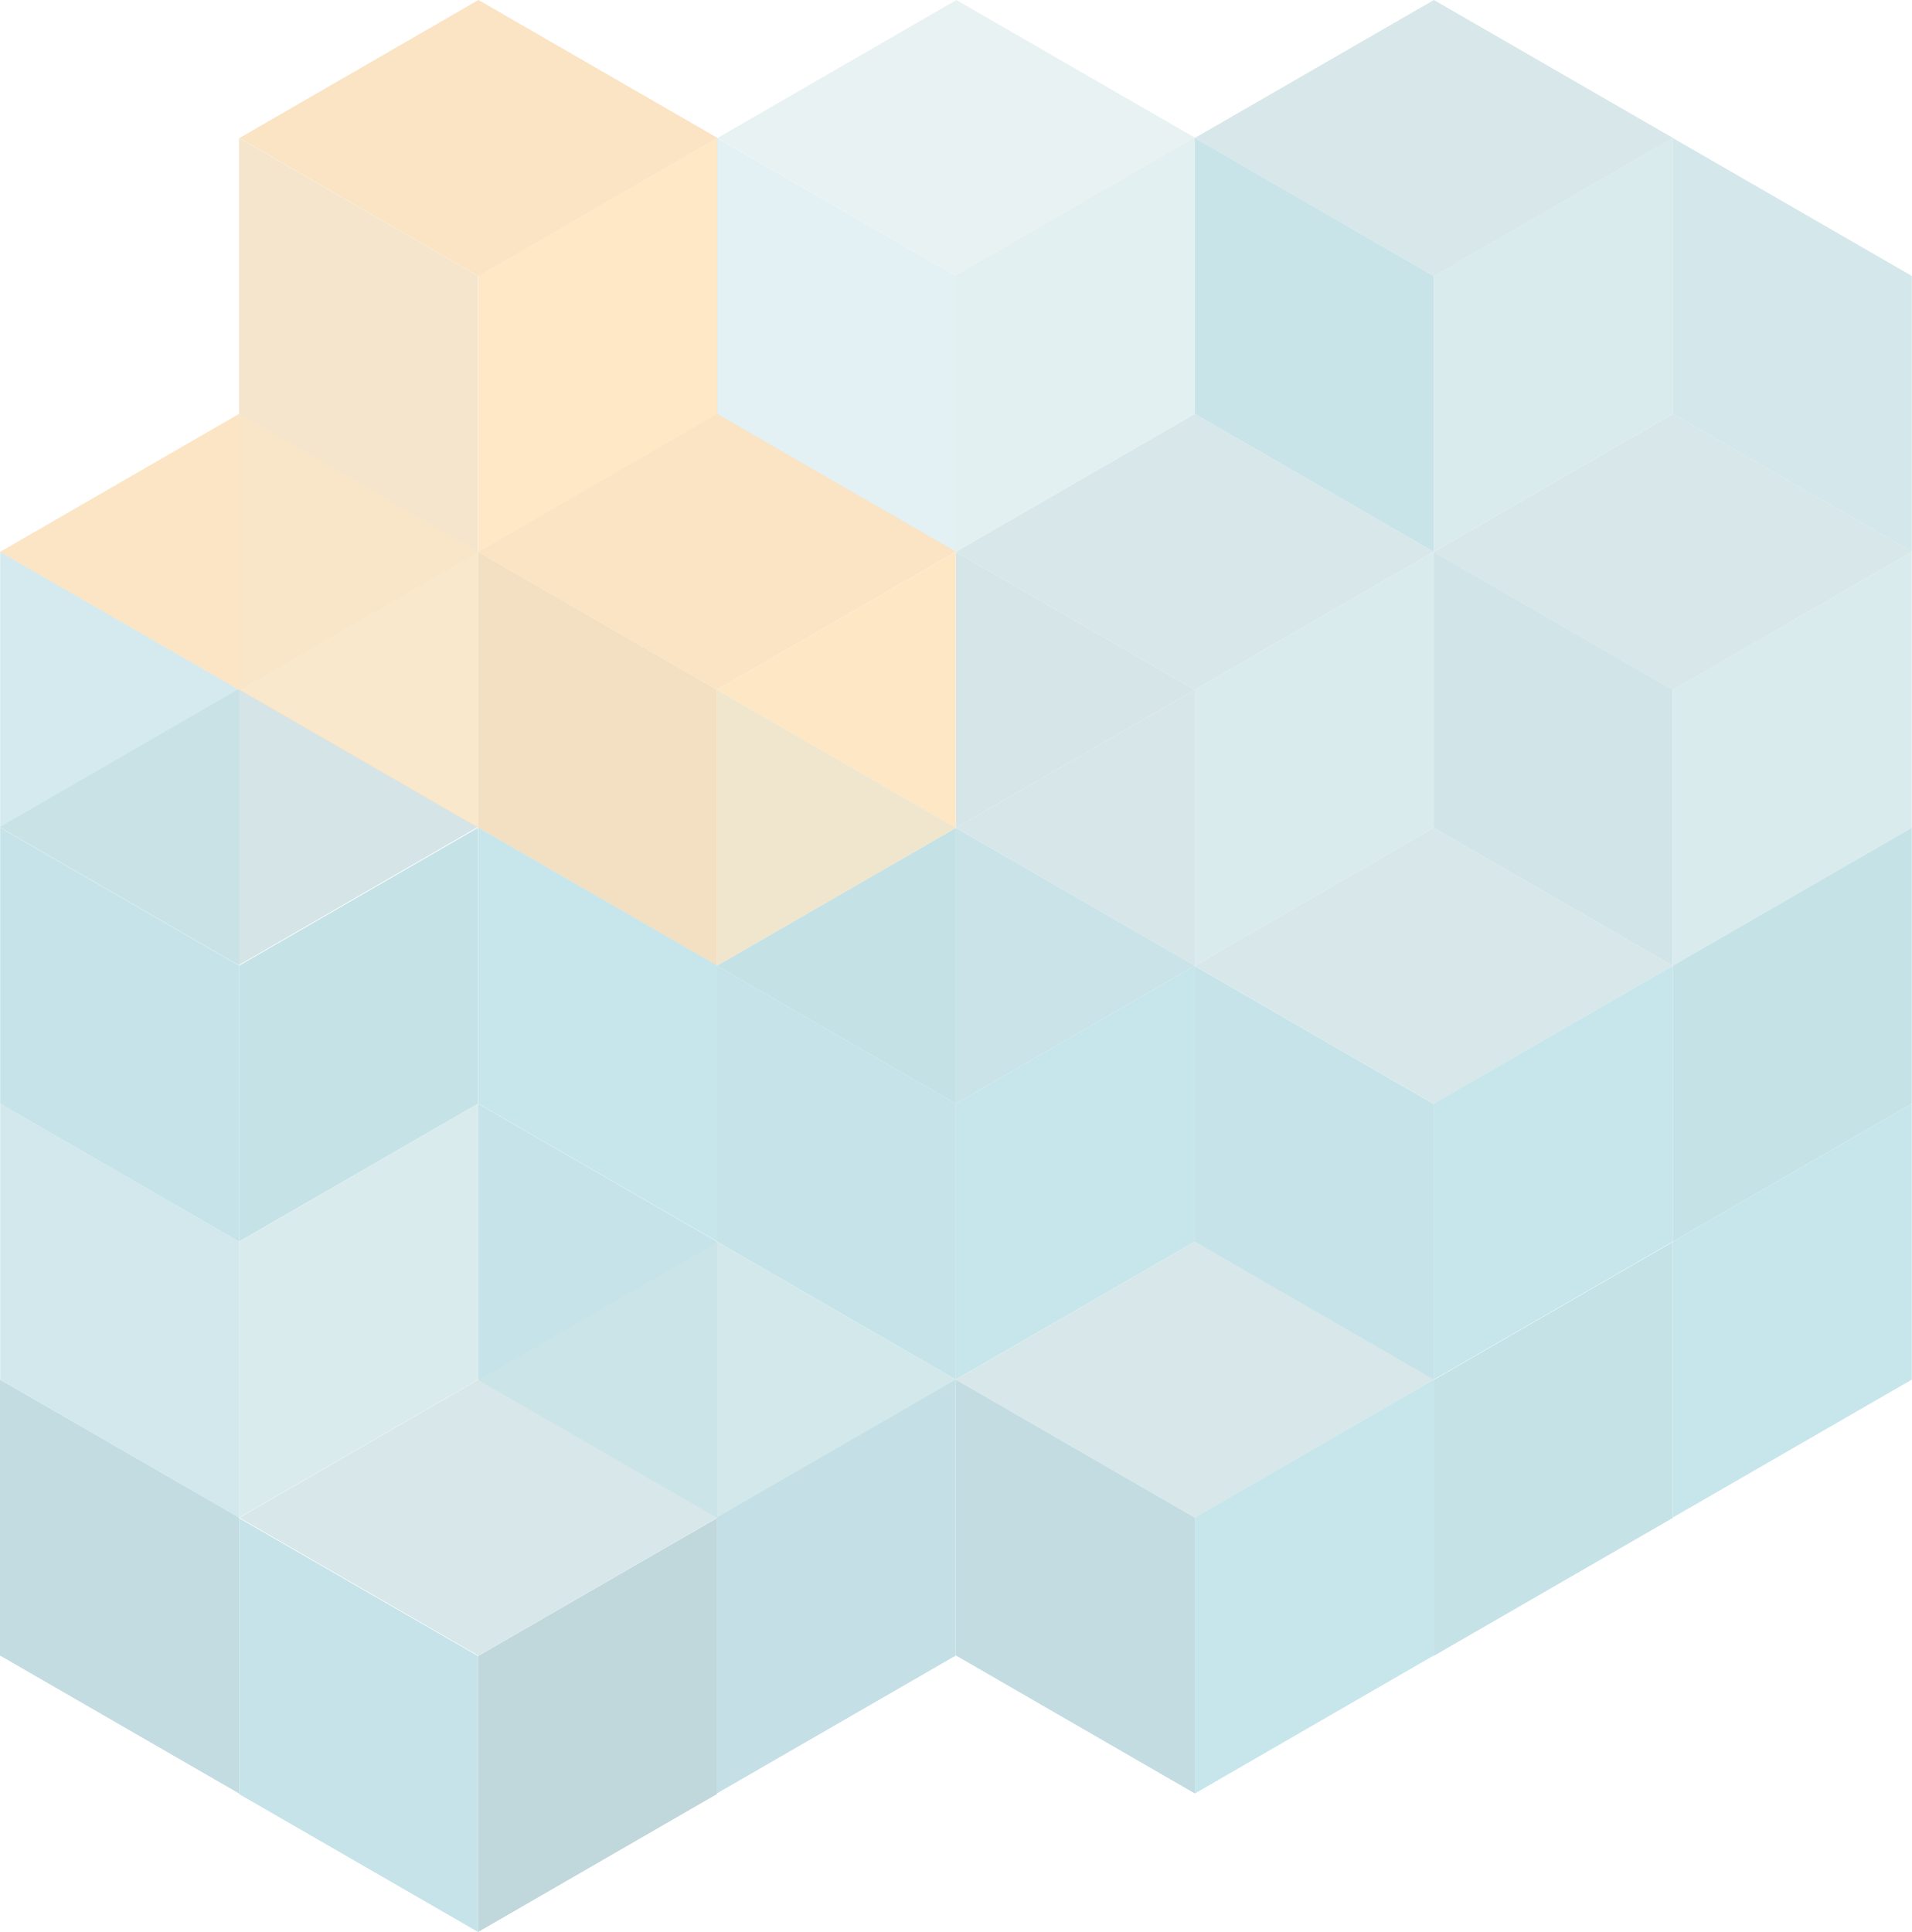
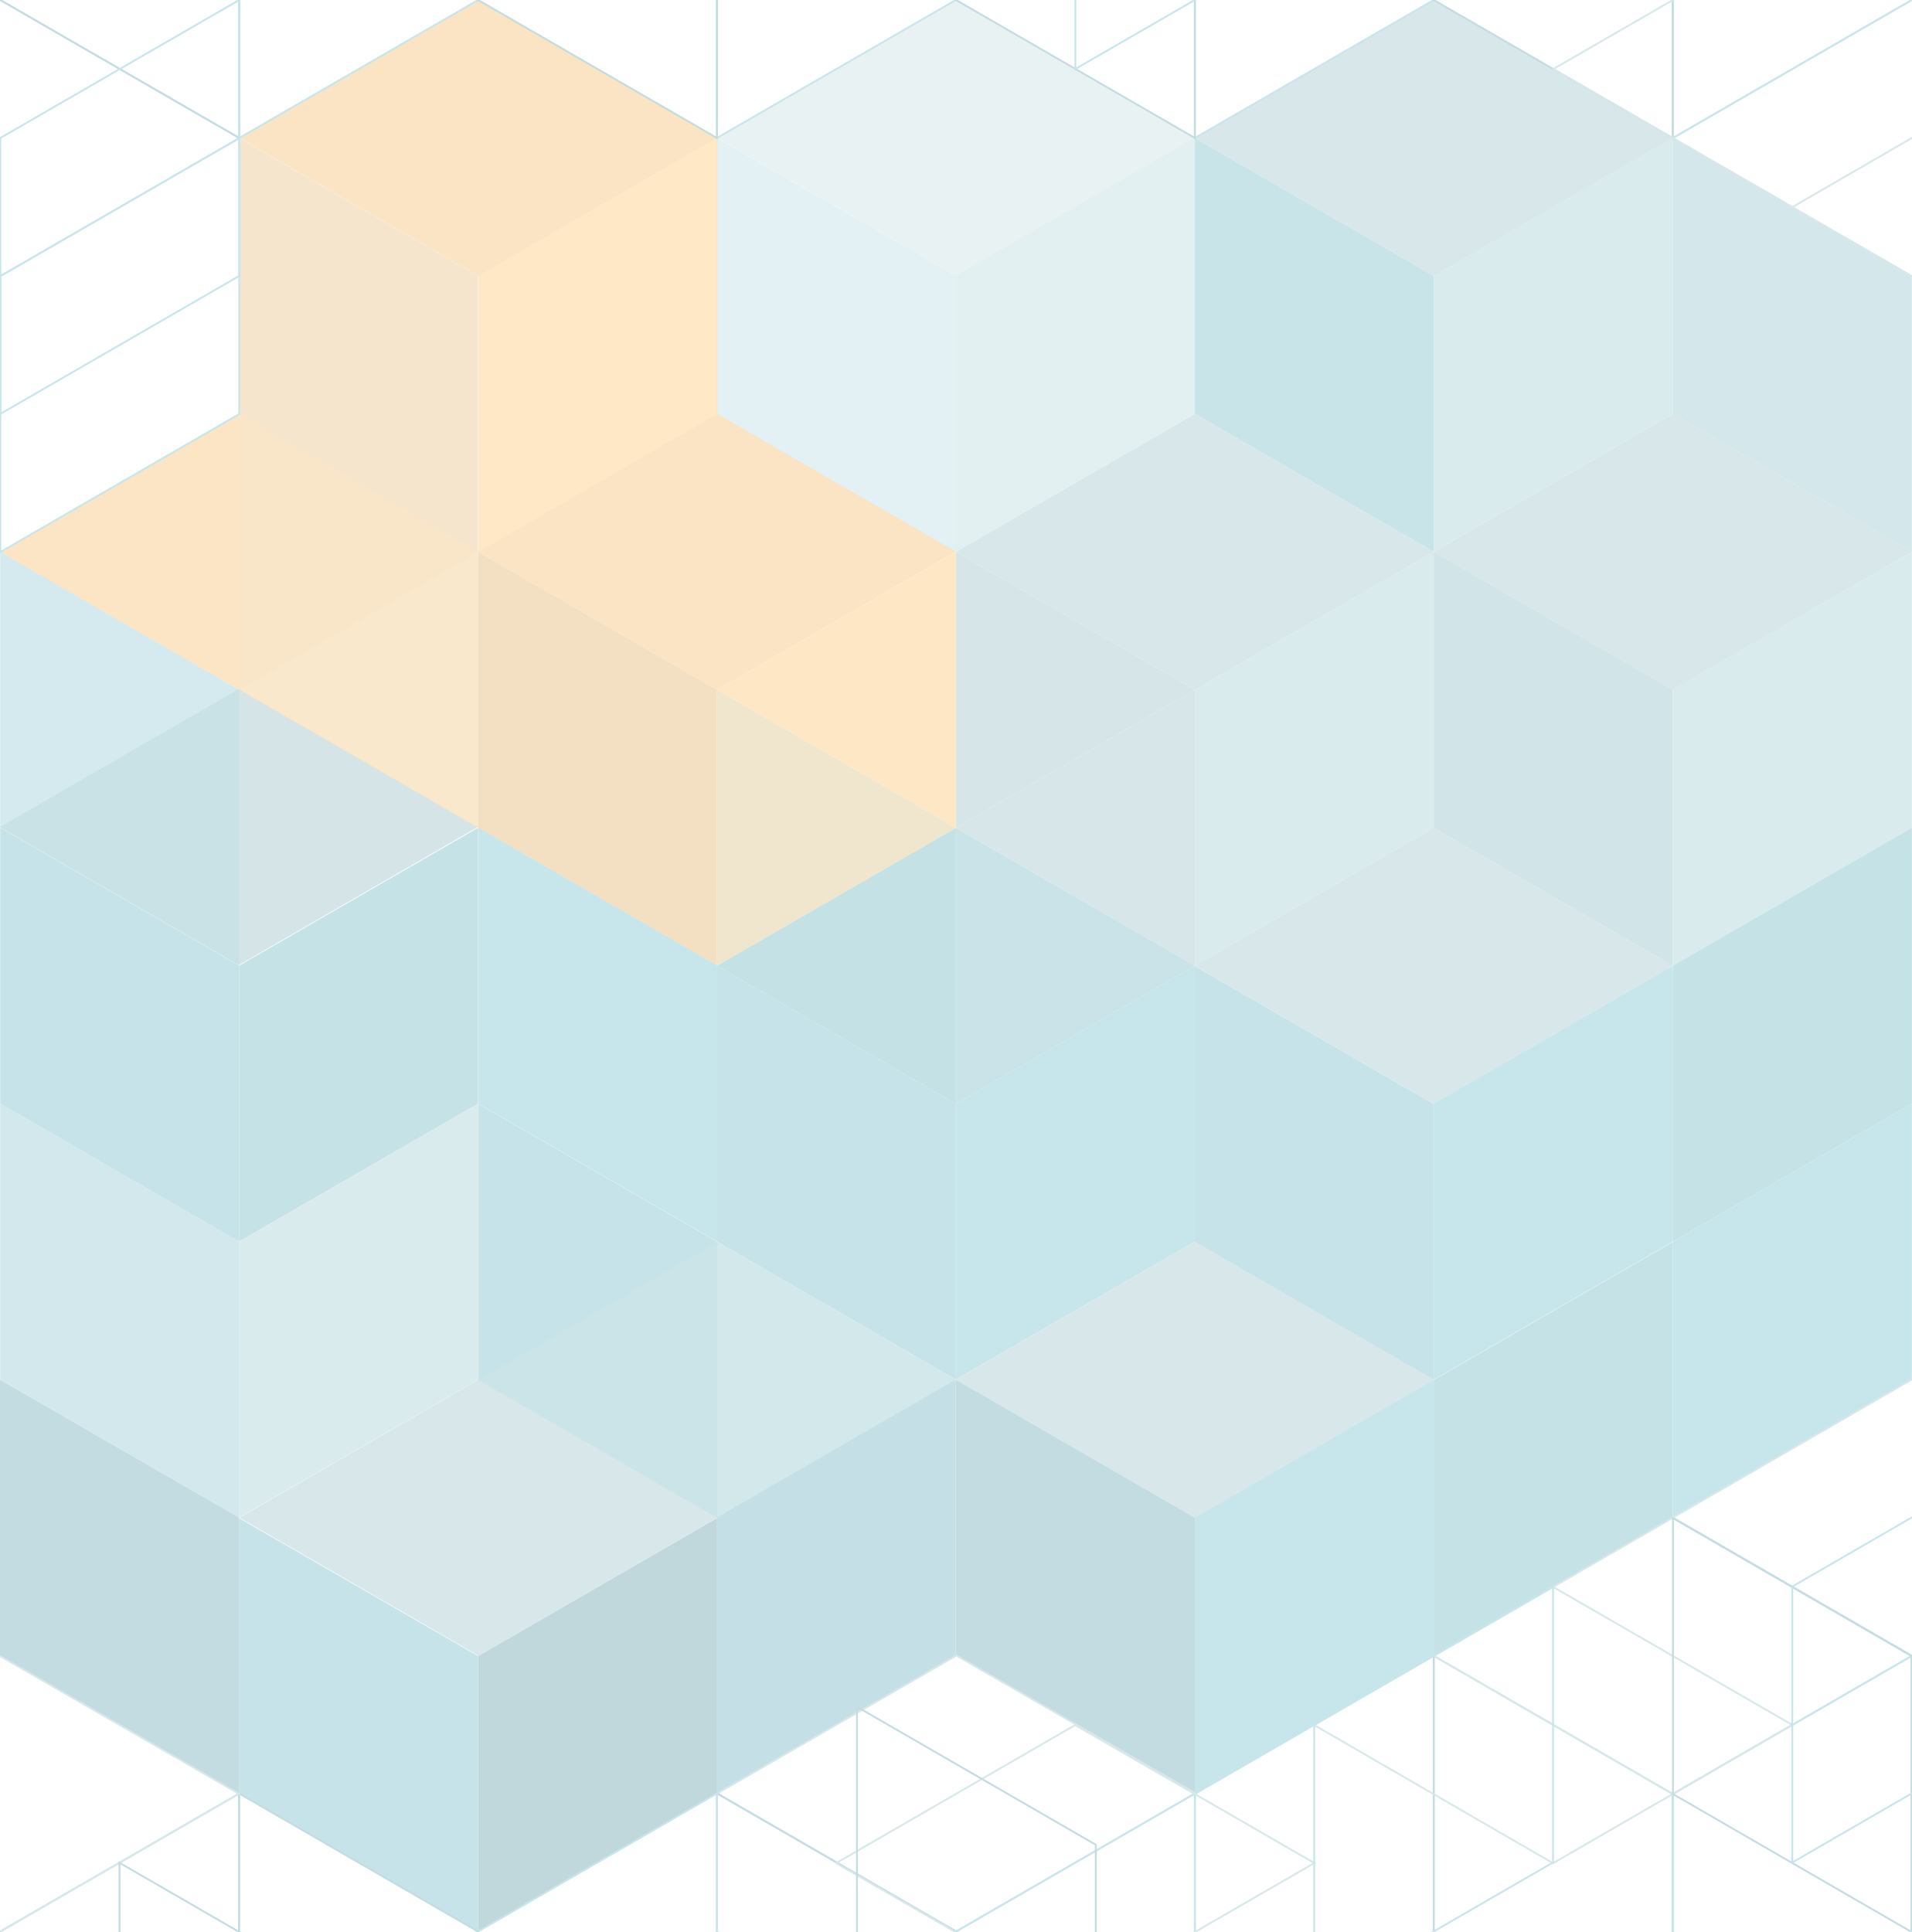
<svg xmlns="http://www.w3.org/2000/svg" version="1.1" id="Layer_1" x="0px" y="0px" viewBox="0 0 1036.5 1047.5" enable-background="new 0 0 1036.5 1047.5" xml:space="preserve">
  <g id="_Group_" opacity="0.34">
    <polygon fill="#93C4CA" points="777.3,299.2 777.3,448.8 647.8,523.6 647.8,374  " />
    <polygon fill="#8CBAC0" points="518.2,299.2 518.2,299.2 518.2,299.2 647.8,224.4 777.3,299.2 647.8,374  " />
    <polygon fill="#5BB6C8" points="647.8,523.6 647.8,673.2 518.2,748 518.2,598.4  " />
    <polygon fill="#93C4CA" points="647.8,523.6 647.8,523.6 518.3,448.9 518.3,448.8  " />
    <polygon fill="#87B3B9" points="647.8,374 647.8,523.6 518.3,448.8  " />
-     <polygon fill="#87B3B9" points="518.2,299.2 647.8,374 518.3,448.8 518.2,448.8 518.2,299.2  " />
+     <polygon fill="#87B3B9" points="518.2,299.2 647.8,374 518.3,448.8 518.2,448.8  " />
    <polygon fill="#54A7B7" points="647.8,523.6 518.2,598.4 518.2,598.3 518.2,594 518.2,448.9 518.3,448.9  " />
    <polygon fill="#FDBA54" points="518.2,448.8 518.2,448.9 388.7,374 388.7,374 518.2,299.2 518.2,448.8 518.3,448.8 518.3,448.9     " />
    <polygon fill="#87B3B9" points="518.3,448.9 518.2,448.9 518.2,448.8  " />
    <polygon fill="#57AEBE" points="518.2,598.4 518.2,748 388.7,673.2 388.7,524.3 388.7,523.6  " />
    <polygon fill="#54A7B7" points="518.2,598.3 518.2,598.4 388.7,523.6 518.2,448.9 518.2,448.9 518.2,594  " />
    <polygon fill="#54A7B7" points="518.2,448.8 518.2,448.9 518.2,448.9  " />
    <polygon fill="#FDBA54" points="518.2,448.9 388.7,523.6 388.7,374.8 388.7,374  " />
    <polygon opacity="0.25" fill="#93C4CA" enable-background="new    " points="518.3,598.4 518.3,448.9 647.8,374 647.8,523.6  " />
    <polygon opacity="0.25" fill="#93C4CA" enable-background="new    " points="647.8,673.2 647.8,523.7 777.3,448.8 777.3,598.4  " />
    <polygon fill="#EFB050" points="518.3,299.1 388.7,374 259.2,299.2 259.2,299.2 259.2,299.1 388.7,224.3  " />
    <polygon opacity="0.25" fill="#50A6B7" enable-background="new    " points="518.3,448.8 518.3,598.4 388.7,523.6 388.7,374.7    388.7,374.1 388.7,374  " />
    <polygon opacity="0.99" fill="#DCA249" enable-background="new    " points="388.7,374 388.7,523.6 259.2,448.8 259.2,299.9    259.2,299.2 259.2,299.2  " />
    <polygon opacity="0.25" fill="#50A6B7" enable-background="new    " points="388.7,523.6 388.7,673.2 259.2,598.4 259.2,449.5    259.2,448.8 259.2,448.8  " />
    <polygon fill="#57AEBE" points="388.7,673.2 388.7,822.8 259.2,748 259.2,599.1 259.2,598.4  " />
    <polygon fill="#54A9BA" points="259.2,448.8 259.2,598.4 129.6,673.2 129.6,523.6  " />
    <polygon fill="#93C4CA" points="259.2,598.4 259.2,748 129.6,822.8 129.6,673.3  " />
    <polygon fill="#84AFB5" points="0.1,448.4 0.1,448.4 0.1,448.3 129.6,373.5 259.2,448.3 129.6,523.2  " />
    <polygon fill="#8CBAC0" points="647.8,523.7 647.8,523.7 647.8,523.6 777.3,448.8 906.9,523.6 777.3,598.5  " />
    <polygon fill="#57AEBE" points="777.3,598.6 777.3,748.2 647.8,673.4 647.8,524.5 647.8,523.8  " />
    <polygon fill="#5BB6C8" points="906.9,523.6 906.9,673.2 777.3,748 777.3,598.4  " />
    <polygon opacity="0.75" fill="#50A6B7" enable-background="new    " points="129.6,673.2 129.6,822.8 0.1,748 0.1,599.1 0.1,598.5    0.1,598.4  " />
    <polygon fill="#4D99A8" points="518.3,748 518.3,897.6 647.8,972.4 647.8,822.8  " />
    <polygon fill="#5BB6C8" points="259.4,448.8 259.4,598.4 389,673.2 389,523.6  " />
    <polygon fill="#8CBAC0" points="518.3,748.1 518.3,748.1 518.3,748 647.8,673.2 777.4,748 647.8,822.9  " />
    <polygon fill="#57AEBE" points="129.6,523.6 129.6,673.2 0.1,598.4 0.1,449.5 0.1,448.8  " />
    <polygon opacity="0.69" fill="#DCA249" enable-background="new    " points="259.2,299.1 259.2,448.7 129.6,373.9 129.6,225.1    129.6,224.4 129.6,224.3  " />
-     <polygon fill="#FDBA54" points="129.6,374 129.5,374 0,299.2 0.1,299.2 129.6,224.4 129.6,374 129.6,374 129.6,374  " />
+     <polygon fill="#FDBA54" points="129.6,374 129.5,374 0,299.2 0.1,299.2 129.6,224.4 129.6,374  " />
    <polygon opacity="0.7" fill="#50A6B7" enable-background="new    " points="129.6,374 129.6,523.6 0.1,448.8 0.1,299.9 0.1,299.2    0.1,299.2  " />
    <polygon opacity="0.44" fill="#FDBA54" enable-background="new    " points="259.1,448.8 259.1,448.9 129.6,374 129.6,374    259.1,299.2 259.1,448.8 259.2,448.8 259.2,448.9  " />
    <polygon fill="#8CBAC0" points="129.9,822.9 129.9,822.9 129.9,822.8 259.4,748 389,822.8 259.4,897.7  " />
    <polygon fill="#5BB6C8" points="777.3,748 777.3,897.6 647.8,972.4 647.8,822.8  " />
    <polygon opacity="0.85" fill="#66B0BA" enable-background="new    " points="259.4,748.3 259.4,748.3 259.4,748.2 389,673.4    518.5,748.2 389,823.1  " />
    <polygon fill="#51A2B2" points="518.2,748 518.2,897.6 388.6,972.4 388.6,822.8  " />
    <polygon fill="#458996" points="388.7,823.1 388.7,972.7 259.2,1047.5 259.2,897.9  " />
    <polygon opacity="0.88" fill="#68A5AF" enable-background="new    " points="906.9,374 906.9,523.6 777.3,448.8 777.3,299.9    777.3,299.2  " />
    <polygon fill="#8CBAC0" points="777.3,299.3 777.3,299.3 777.3,299.2 906.9,224.4 1036.5,299.2 906.9,374.1  " />
    <polygon fill="#93C4CA" points="1036.5,299.2 1036.5,448.8 906.9,523.6 906.9,374  " />
    <polygon fill="#54A9BA" points="1036.5,448.8 1036.5,598.4 906.9,673.2 906.9,523.6  " />
    <polygon fill="#54A9BA" points="906.9,673.4 906.9,823 777.3,897.8 777.3,748.2  " />
    <polygon fill="#5BB6C8" points="1036.5,598.4 1036.5,748 906.9,822.8 906.9,673.2  " />
    <polygon fill="#57AEBE" points="259.2,897.9 259.2,1047.5 129.6,972.7 129.6,823.8 129.6,823.1  " />
    <polygon fill="#4D99A8" points="0,748 0,897.6 129.6,972.4 129.6,822.8  " />
    <polygon opacity="0.81" fill="#DCA249" enable-background="new    " points="259.2,149.6 259.2,299.2 129.6,224.4 129.6,75.5    129.6,74.9 129.6,74.8  " />
    <polygon opacity="0.99" fill="#FDBB56" enable-background="new    " points="259.4,149.6 259.4,299.2 389,224.4 389,75.5 389,74.9    389,74.8  " />
    <polygon fill="#EFB050" points="389,74.8 259.4,149.7 129.9,74.9 129.9,74.9 129.9,74.8 259.4,0  " />
    <polygon opacity="0.68" fill="#EFB050" enable-background="new    " points="259.4,299.2 129.9,374.1 0.3,299.3 0.3,299.3    0.3,299.2 129.9,224.4  " />
    <polygon opacity="0.49" fill="#57AEBE" enable-background="new    " points="518.3,149.6 518.3,299.2 388.7,224.4 388.7,75.5    388.7,74.8  " />
    <polygon opacity="0.77" fill="#93C4CA" enable-background="new    " points="647.8,74.8 647.8,224.4 518.2,299.2 518.2,149.7  " />
    <polygon opacity="0.55" fill="#8CBAC0" enable-background="new    " points="389,74.9 389,74.9 389,74.8 518.5,0 648.1,74.8    518.5,149.7  " />
    <polygon opacity="0.96" fill="#57AEBE" enable-background="new    " points="777.3,149.6 777.3,299.2 647.8,224.4 647.8,75.5    647.8,74.8  " />
    <polygon fill="#93C4CA" points="906.9,74.8 906.9,224.4 777.3,299.2 777.3,149.7  " />
    <polygon fill="#8CBAC0" points="647.8,74.9 647.8,74.9 647.8,74.8 777.4,0 907,74.8 777.4,149.7  " />
    <polygon opacity="0.72" fill="#51A1B0" enable-background="new    " points="1036.5,149.6 1036.5,299.2 906.9,224.4 906.9,75.5    906.9,74.8  " />
+     <polygon fill="none" stroke="#8CBAC0" stroke-miterlimit="10" points="389,972.4 389,972.4 389,972.3 518.5,897.6 648.1,972.3    518.5,1047.2  " />
+     <polygon fill="none" stroke="#5BB6C8" stroke-miterlimit="10" points="647.8,972.4 647.8,1122 518.3,1196.8 518.3,1047.2  " />
+     <polygon fill="none" stroke="#4D99A8" stroke-miterlimit="10" points="388.7,972.4 388.7,1122 518.2,1196.8 518.2,1047.2  " />
+     <polygon fill="none" stroke="#5BB6C8" stroke-miterlimit="10" points="777.3,897.8 777.3,1047.4 647.8,1122.2 647.8,972.6  " />
+     <polygon fill="none" stroke="#4D99A8" stroke-miterlimit="10" points="777.3,897.8 777.3,1047.4 906.8,1122.2 906.8,972.6  " />
+     <polygon fill="none" stroke="#8CBAC0" stroke-miterlimit="10" points="777.4,897.8 777.4,897.8 777.4,897.8 906.9,822.9    1036.6,897.8 906.9,972.7  " />
+     <polygon fill="none" stroke="#5BB6C8" stroke-miterlimit="10" points="1036.4,897.8 1036.4,1047.4 907,1122.2 907,972.6  " />
+     <polygon fill="none" stroke="#5BB6C8" stroke-miterlimit="10" points="388.7,972.4 388.7,1122 259.2,1196.8 259.2,1047.2  " />
+     <polygon fill="none" stroke="#5BB6C8" stroke-miterlimit="10" points="129.6,972.4 129.6,1122 0.1,1196.8 0.1,1047.2  " />
+     <polygon fill="none" stroke="#4D99A8" stroke-miterlimit="10" points="129.6,972.4 129.6,1122 259.1,1196.8 259.1,1047.2  " />
+     <polygon fill="none" stroke="#5BB6C8" stroke-miterlimit="10" points="1165.9,823.1 1165.9,972.7 1036.4,1047.5 1036.4,897.9  " />
+     <polygon fill="none" stroke="#8CBAC0" stroke-miterlimit="10" points="907,822.8 907,822.8 907,822.8 1036.5,747.9 1166.1,822.8    1036.5,897.7  " />
+     <polygon fill="none" stroke="#8CBAC0" stroke-miterlimit="10" points="-129.6,972.7 -129.6,972.7 -129.6,972.6 -0.1,897.8    129.6,972.6 -0.1,1047.5  " />
+     <polygon fill="none" stroke="#8CBAC0" stroke-miterlimit="10" points="0.3,1196.8 0.3,1196.8 0.3,1196.8 129.8,1122 259.5,1196.8    129.8,1271.7  " />
+     <polygon fill="none" stroke="#8CBAC0" stroke-miterlimit="10" points="-129.3,74.9 -129.3,74.9 -129.3,74.8 0.2,0 129.9,74.8    0.2,149.7  " />
+     <polygon fill="none" stroke="#8CBAC0" stroke-miterlimit="10" points="907,74.9 907,74.9 907,74.8 1036.5,0 1166.1,74.8    1036.5,149.7  " />
+     <polygon fill="none" stroke="#5BB6C8" stroke-miterlimit="10" points="777.3,-149.6 777.3,0 647.8,74.8 647.8,-74.8  " />
+     <polygon fill="none" stroke="#5BB6C8" stroke-miterlimit="10" points="518.2,-149.6 518.2,0 388.7,74.8 388.7,-74.8  " />
+     <polygon fill="none" stroke="#5BB6C8" stroke-miterlimit="10" points="259.2,-149.6 259.2,0 129.7,74.8 129.7,-74.8  " />
+     <polygon fill="none" stroke="#5BB6C8" stroke-miterlimit="10" points="129.7,74.9 129.7,224.5 0.2,299.3 0.2,149.7  " />
+     <polygon fill="none" stroke="#5BB6C8" stroke-miterlimit="10" points="1036.4,-149.6 1036.4,0 907,74.8 907,-74.8  " />
+     <polygon fill="none" stroke="#8CBAC0" stroke-miterlimit="10" points="518.3,-149.6 518.3,-149.6 518.3,-149.7 647.8,-224.5    777.4,-149.7 647.8,-74.8  " />
+     <polygon fill="none" stroke="#4D99A8" stroke-miterlimit="10" points="518.3,-149.6 518.3,0 647.8,74.8 647.8,-74.8  " />
+     <polygon fill="none" stroke="#4D99A8" stroke-miterlimit="10" points="777.3,-149.6 777.3,0 906.8,74.8 906.8,-74.8  " />
+     <polygon fill="none" stroke="#4D99A8" stroke-miterlimit="10" points="259.2,-149.6 259.2,0 388.7,74.8 388.7,-74.8  " />
+     <polygon fill="none" stroke="#4D99A8" stroke-miterlimit="10" points="0.1,-149.6 0.1,0 129.6,74.8 129.6,-74.8  " />
+     <polygon fill="none" stroke="#8CBAC0" stroke-miterlimit="10" points="453.4,1010.2 453.4,1010.2 453.4,1010.1 582.9,935.3    712.6,1010.1 582.9,1085  " />
+     <polygon fill="none" stroke="#8CBAC0" stroke-miterlimit="10" points="712.5,935.3 712.5,935.3 712.5,935.2 842,860.4 971.7,935.2    842,1010.2  " />
+     <polygon fill="none" stroke="#4D99A8" stroke-miterlimit="10" points="464.6,925.4 464.6,1075 594.1,1149.8 594.1,1000.2  " />
+     <polygon fill="none" stroke="#4D99A8" stroke-miterlimit="10" points="64.8,1010 64.8,1159.6 194.3,1234.4 194.3,1084.8  " />
+     <polygon fill="none" stroke="#4D99A8" stroke-miterlimit="10" points="907,823.1 907,972.7 1036.4,1047.5 1036.4,897.9  " />
+     <polygon fill="none" stroke="#5BB6C8" stroke-miterlimit="10" points="1101.2,785.3 1101.2,934.9 971.7,1009.8 971.7,860.2  " />
+     <polygon fill="none" stroke="#5BB6C8" stroke-miterlimit="10" points="842,860.2 842,1009.8 712.5,1084.6 712.5,935  " />
+     <polygon fill="none" stroke="#5BB6C8" stroke-miterlimit="10" points="129.7,0 129.7,149.6 0.2,224.4 0.2,74.8  " />
+     <polygon fill="none" stroke="#5BB6C8" stroke-miterlimit="10" points="712.5,-187 712.5,-37.4 583,37.4 583,-112.2  " />
+     <polygon fill="none" stroke="#8CBAC0" stroke-miterlimit="10" points="842.2,37.5 842.2,37.5 842.2,37.4 971.7,-37.4 1101.2,37.4    971.7,112.3  " />
+     <polygon fill="none" stroke="#8CBAC0" stroke-miterlimit="10" points="647.8,1122.2 647.8,1122.2 647.8,1122.1 777.3,1047.3    907,1122.1 777.3,1197.1  " />
+     <polygon fill="none" stroke="#8CBAC0" stroke-miterlimit="10" points="259.4,1122.2 259.4,1122.2 259.4,1122.1 388.9,1047.3    518.6,1122.1 388.9,1197.1  " />
+     <polygon fill="none" stroke="#8CBAC0" stroke-miterlimit="10" points="130,1271.7 130,1271.7 130,1271.6 259.5,1196.8    389.2,1271.6 259.5,1346.6  " />
+     <polygon fill="none" stroke="#5BB6C8" stroke-miterlimit="10" points="647.8,1122.2 647.8,1271.8 518.3,1346.6 518.3,1197  " />
+     <polygon fill="none" stroke="#5BB6C8" stroke-miterlimit="10" points="906.8,1122.2 906.8,1271.8 777.4,1346.6 777.4,1197  " />
+     <polygon fill="none" stroke="#5BB6C8" stroke-miterlimit="10" points="259.1,1197.1 259.1,1346.7 129.7,1421.5 129.7,1271.9  " />
+     <polygon fill="none" stroke="#4D99A8" stroke-miterlimit="10" points="0.1,1197.1 0.1,1346.7 129.6,1421.5 129.6,1271.9  " />
+     <polygon fill="none" stroke="#4D99A8" stroke-miterlimit="10" points="259.5,1197.1 259.5,1346.7 389,1421.5 389,1271.9  " />
+     <polygon fill="none" stroke="#4D99A8" stroke-miterlimit="10" points="388.8,1271.7 388.8,1421.3 518.2,1496.1 518.2,1346.5  " />
+     <polygon fill="none" stroke="#4D99A8" stroke-miterlimit="10" points="647.8,1122.2 647.8,1271.8 777.2,1346.6 777.2,1197  " />
+     <polygon fill="none" stroke="#4D99A8" stroke-miterlimit="10" points="907,1122.2 907,1271.8 1036.4,1346.6 1036.4,1197  " />
+     <polygon fill="none" stroke="#4D99A8" stroke-miterlimit="10" points="583,1159.8 583,1309.4 712.5,1384.2 712.5,1234.6  " />
+     <polygon fill="none" stroke="#5BB6C8" stroke-miterlimit="10" points="1165.9,1122.2 1165.9,1271.8 1036.4,1346.6 1036.4,1197  " />
+     <polygon fill="none" stroke="#5BB6C8" stroke-miterlimit="10" points="647.8,1271.7 647.8,1421.3 518.3,1496.1 518.3,1346.5  " />
+     <polygon fill="none" stroke="#5BB6C8" stroke-miterlimit="10" points="777.3,1197.1 777.3,1346.7 647.9,1421.5 647.9,1271.9  " />
+     <polygon fill="none" stroke="#5BB6C8" stroke-miterlimit="10" points="324.2,1234.4 324.2,1384 194.8,1458.8 194.8,1309.2  " />
+     <polygon fill="none" stroke="#5BB6C8" stroke-miterlimit="10" points="1165.9,972.4 1165.9,1122 1036.4,1196.8 1036.4,1047.2  " />
+     <polygon fill="none" stroke="#5BB6C8" stroke-miterlimit="10" points="842,1084.9 842,1234.5 712.5,1309.3 712.5,1159.7  " />
+     <polygon fill="none" stroke="#5BB6C8" stroke-miterlimit="10" points="1036.4,1346.6 1036.4,1496.2 907,1571 907,1421.4  " />
+     <polygon fill="none" stroke="#4D99A8" stroke-miterlimit="10" points="777.2,1346.6 777.2,1496.2 906.7,1571 906.7,1421.4  " />
+     <polygon fill="none" stroke="#4D99A8" stroke-miterlimit="10" points="647.8,1427 647.8,1576.6 777.3,1651.4 777.3,1501.8  " />
+     <polygon fill="none" stroke="#4D99A8" stroke-miterlimit="10" points="518.3,1496.1 518.3,1645.7 647.8,1720.5 647.8,1570.9  " />
+     <polygon fill="none" stroke="#5BB6C8" stroke-miterlimit="10" points="777.3,1496.1 777.3,1645.7 647.9,1720.5 647.9,1570.9  " />
+     <polygon fill="none" stroke="#5BB6C8" stroke-miterlimit="10" points="906.8,1421.5 906.8,1571.1 777.4,1645.9 777.4,1496.3  " />
+     <polygon fill="none" stroke="#5BB6C8" stroke-miterlimit="10" points="971.7,1309.3 971.7,1458.9 842.3,1533.7 842.3,1384.1  " />
+     <polygon fill="none" stroke="#5BB6C8" stroke-miterlimit="10" points="518.2,1346.6 518.2,1496.2 388.8,1571 388.8,1421.4  " />
+     <polygon fill="none" stroke="#8CBAC0" stroke-miterlimit="10" points="129.9,1421.5 129.9,1421.5 129.9,1421.4 259.4,1346.6    389.1,1421.4 259.4,1496.4  " />
+     <polygon fill="none" stroke="#8CBAC0" stroke-miterlimit="10" points="296.4,1204.2 296.4,1204.2 296.4,1204.1 425.9,1129.3    555.6,1204.1 425.9,1279.1  " />
+     <polygon fill="none" stroke="#8CBAC0" stroke-miterlimit="10" points="259.6,1496.1 259.6,1496.1 259.6,1496 389.1,1421.2    518.8,1496 389.1,1571  " />
+     <polygon fill="none" stroke="#8CBAC0" stroke-miterlimit="10" points="388.6,1571 388.6,1571 388.6,1570.9 518.1,1496.1    647.8,1570.9 518.1,1645.9  " />
+     <polygon fill="none" stroke="#8CBAC0" stroke-miterlimit="10" points="323.9,1458.8 323.9,1458.8 323.9,1458.7 453.4,1383.9    583.1,1458.7 453.4,1533.7  " />
  </g>
</svg>
